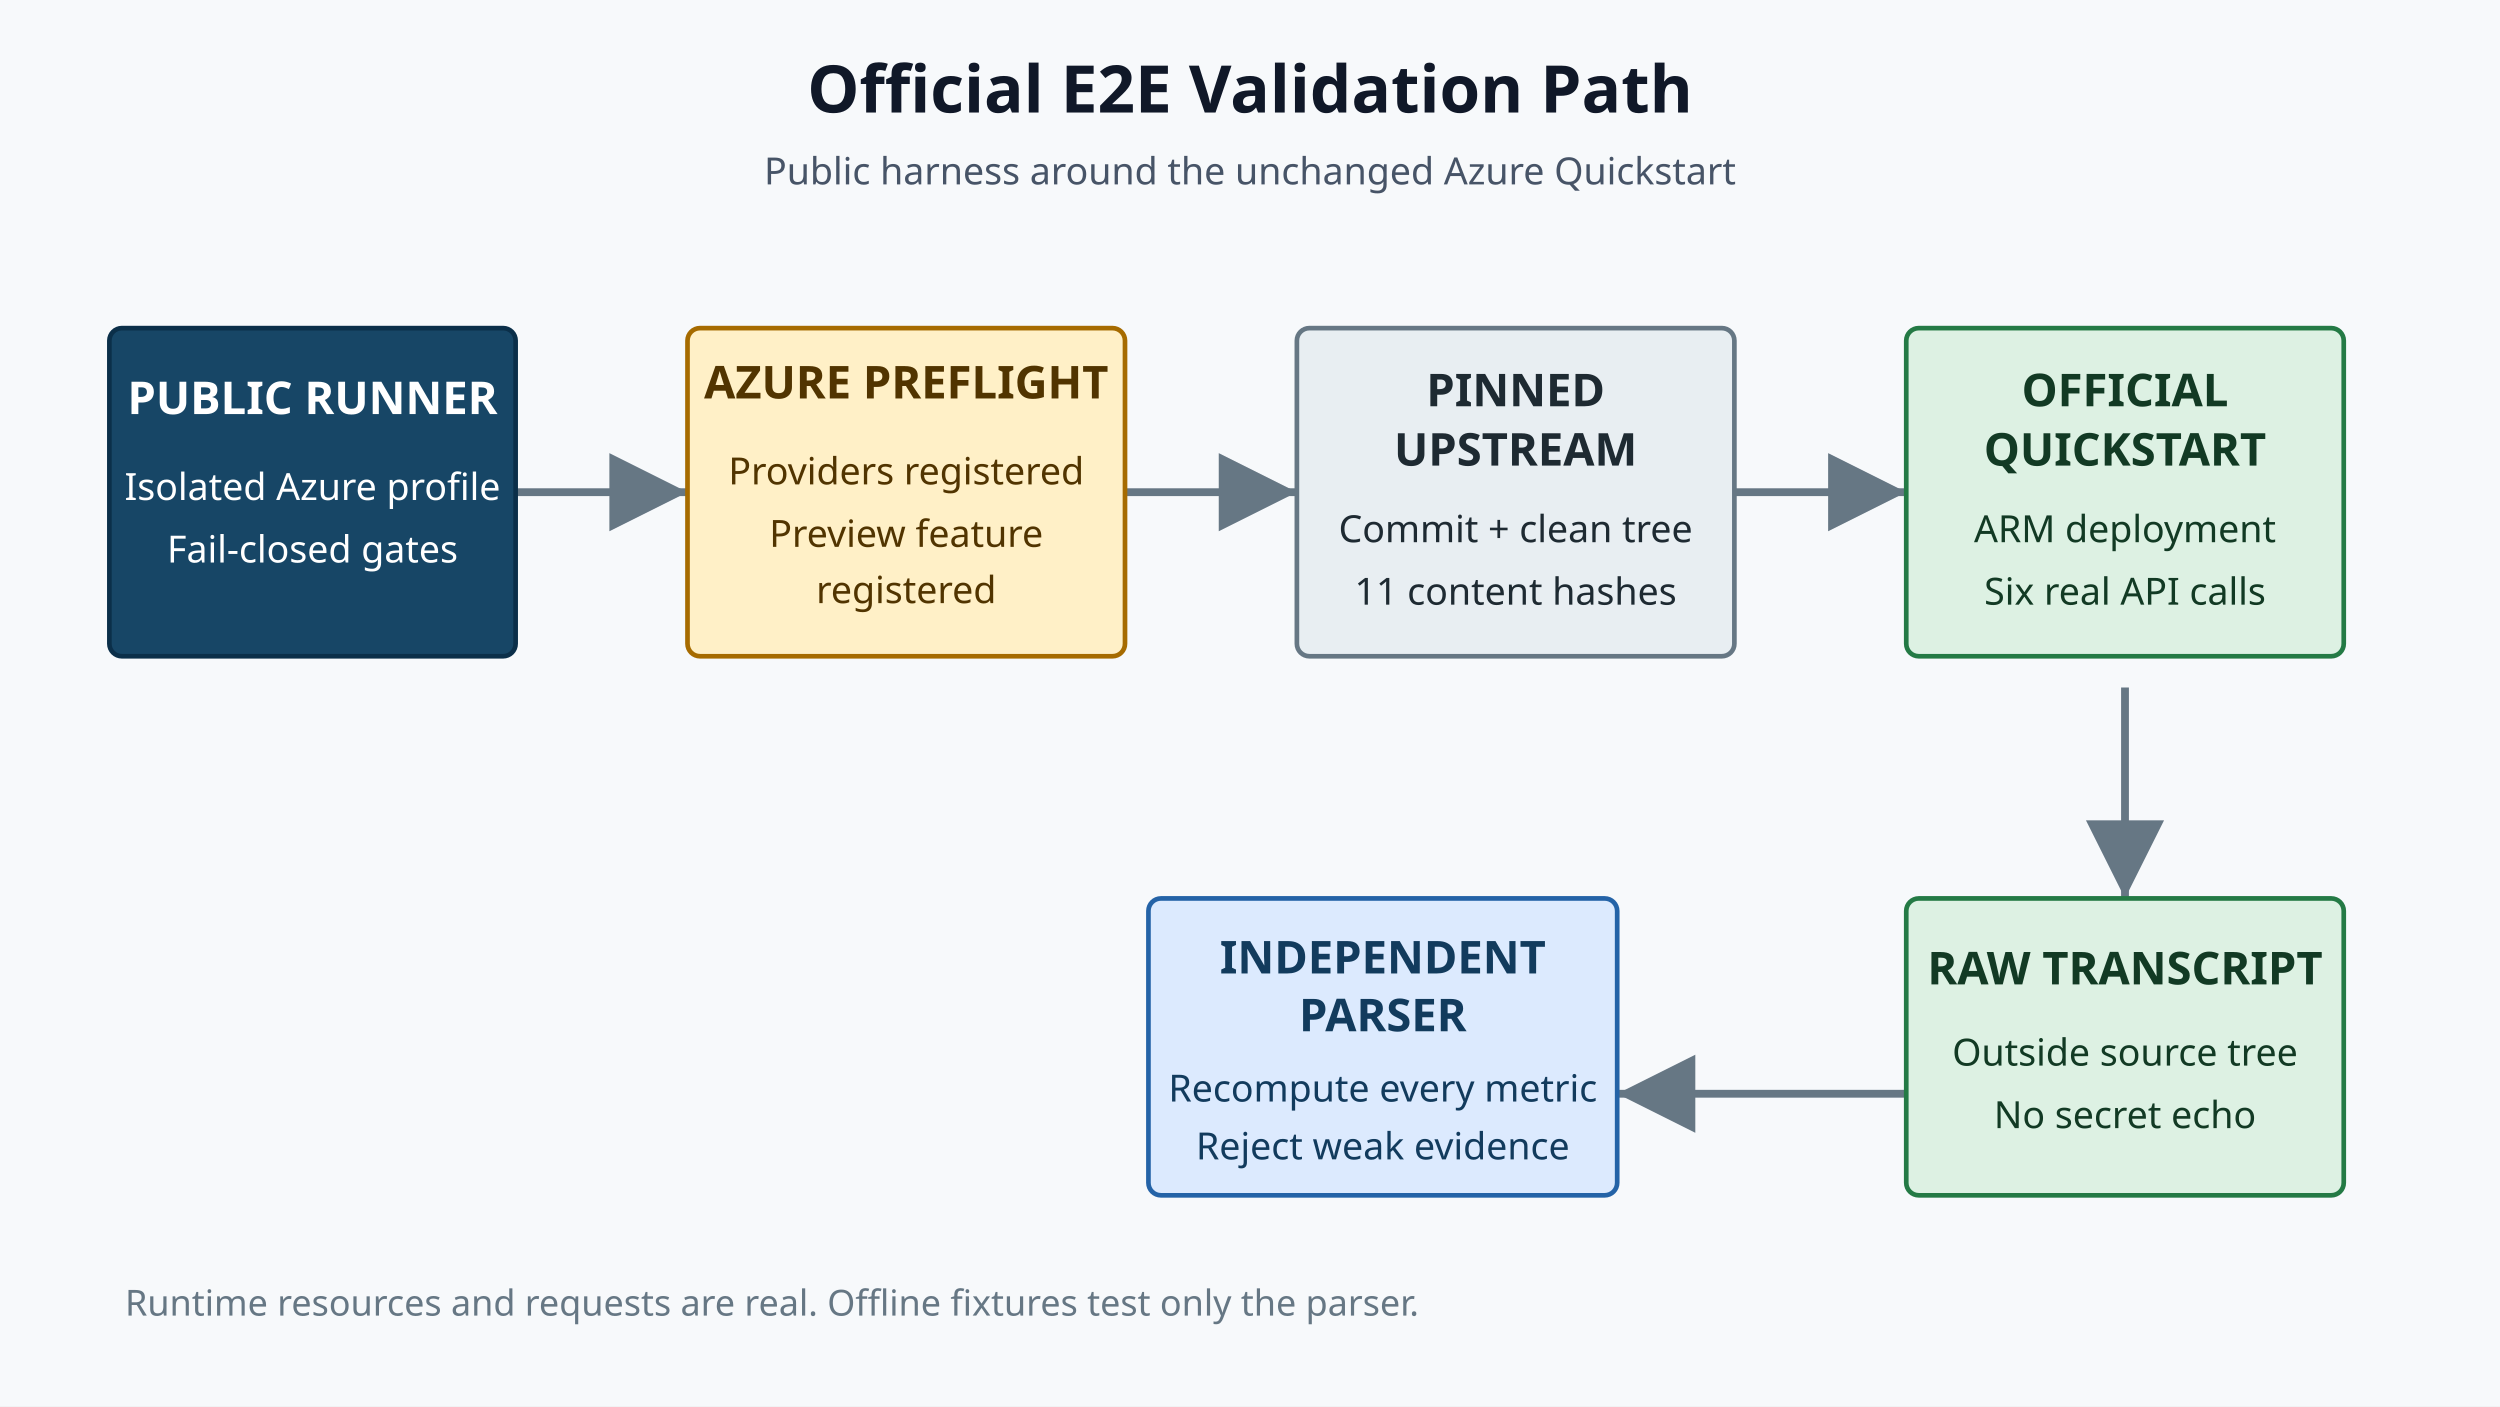
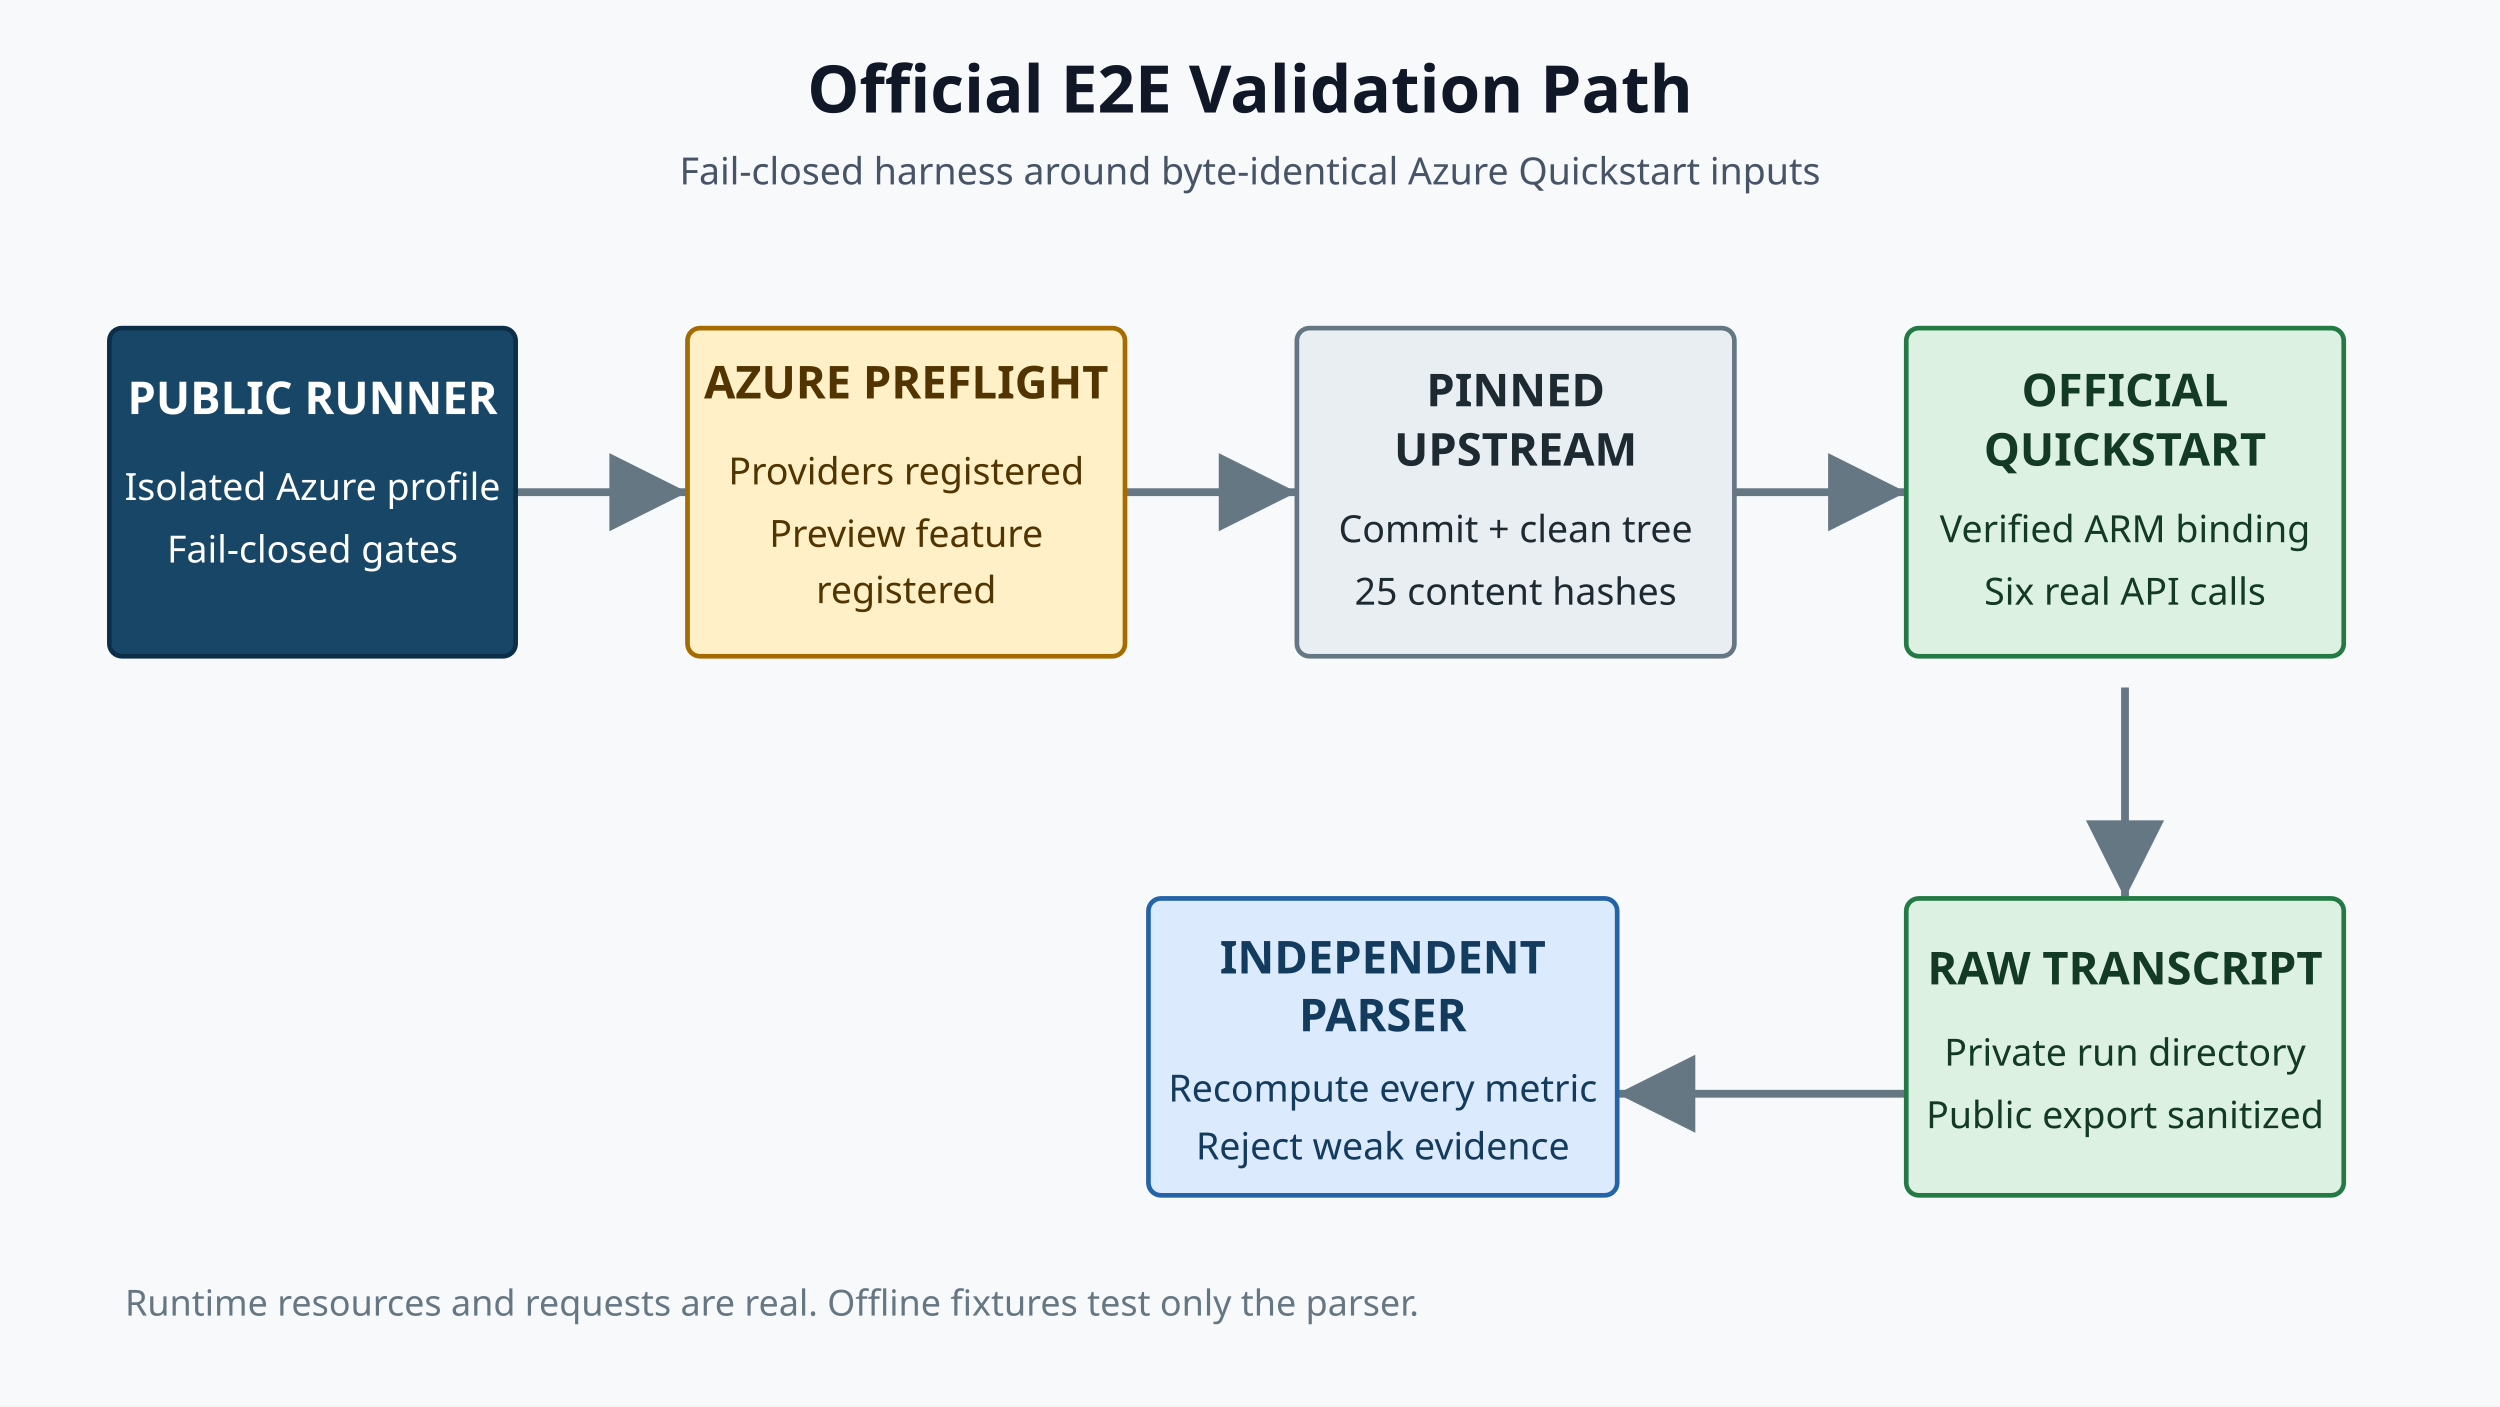
<svg xmlns="http://www.w3.org/2000/svg" width="1600" height="900" viewBox="0 0 1600 900" role="img" aria-labelledby="title desc">
  <defs>
    <marker id="arrow" markerWidth="12" markerHeight="12" refX="10" refY="5" orient="auto">
      <path d="M0 0 L10 5 L0 10 Z" fill="#667784" />
    </marker>
  </defs>
  <rect width="1600" height="900" fill="#f7f9fb" />
  <text x="800" y="72" text-anchor="middle" font-family="Segoe UI, sans-serif" font-size="42" font-weight="700" fill="#101828">Official E2E Validation Path</text>
-   <text x="800" y="118" text-anchor="middle" font-family="Segoe UI, sans-serif" font-size="24" fill="#475467">Public harness around the unchanged Azure Quickstart</text>
+   <text x="800" y="118" text-anchor="middle" font-family="Segoe UI, sans-serif" font-size="24" fill="#475467">Fail-closed harness around byte-identical Azure Quickstart inputs</text>
  <g fill="none" stroke="#667784" stroke-width="5" marker-end="url(#arrow)">
    <path d="M330 315 H440" />
    <path d="M720 315 H830" />
    <path d="M1110 315 H1220" />
    <path d="M1360 440 V575" />
    <path d="M1220 700 H1035" />
  </g>
  <g font-family="Segoe UI, sans-serif" text-anchor="middle">
    <g>
      <rect x="70" y="210" width="260" height="210" rx="8" fill="#174666" stroke="#0b2f49" stroke-width="3" />
      <text x="200" y="265" font-size="29" font-weight="700" fill="white">PUBLIC RUNNER</text>
      <text x="200" y="320" font-size="24" fill="white">Isolated Azure profile</text>
      <text x="200" y="360" font-size="24" fill="white">Fail-closed gates</text>
    </g>
    <g>
      <rect x="440" y="210" width="280" height="210" rx="8" fill="#fff0c7" stroke="#a66b00" stroke-width="3" />
      <text x="580" y="255" font-size="29" font-weight="700" fill="#513400">AZURE PREFLIGHT</text>
      <text x="580" y="310" font-size="24" fill="#513400">Providers registered</text>
      <text x="580" y="350" font-size="24" fill="#513400">Preview feature</text>
      <text x="580" y="386" font-size="24" fill="#513400">registered</text>
    </g>
    <g>
      <rect x="830" y="210" width="280" height="210" rx="8" fill="#e8eef2" stroke="#667784" stroke-width="3" />
      <text x="970" y="260" font-size="29" font-weight="700" fill="#1e2a32">PINNED</text>
      <text x="970" y="298" font-size="29" font-weight="700" fill="#1e2a32">UPSTREAM</text>
      <text x="970" y="347" font-size="24" fill="#1e2a32">Commit + clean tree</text>
-       <text x="970" y="387" font-size="24" fill="#1e2a32">11 content hashes</text>
+       <text x="970" y="387" font-size="24" fill="#1e2a32">25 content hashes</text>
    </g>
    <g>
      <rect x="1220" y="210" width="280" height="210" rx="8" fill="#ddf1e3" stroke="#247a45" stroke-width="3" />
      <text x="1360" y="260" font-size="29" font-weight="700" fill="#123a24">OFFICIAL</text>
      <text x="1360" y="298" font-size="29" font-weight="700" fill="#123a24">QUICKSTART</text>
-       <text x="1360" y="347" font-size="24" fill="#123a24">ARM deployment</text>
+       <text x="1360" y="347" font-size="24" fill="#123a24">Verified ARM binding</text>
      <text x="1360" y="387" font-size="24" fill="#123a24">Six real API calls</text>
    </g>
    <g>
      <rect x="1220" y="575" width="280" height="190" rx="8" fill="#ddf1e3" stroke="#247a45" stroke-width="3" />
      <text x="1360" y="630" font-size="29" font-weight="700" fill="#123a24">RAW TRANSCRIPT</text>
-       <text x="1360" y="682" font-size="24" fill="#123a24">Outside source tree</text>
-       <text x="1360" y="722" font-size="24" fill="#123a24">No secret echo</text>
+       <text x="1360" y="682" font-size="24" fill="#123a24">Private run directory</text>
+       <text x="1360" y="722" font-size="24" fill="#123a24">Public export sanitized</text>
    </g>
    <g>
      <rect x="735" y="575" width="300" height="190" rx="8" fill="#dceafe" stroke="#2463a7" stroke-width="3" />
      <text x="885" y="623" font-size="29" font-weight="700" fill="#123b5d">INDEPENDENT</text>
      <text x="885" y="660" font-size="29" font-weight="700" fill="#123b5d">PARSER</text>
      <text x="885" y="705" font-size="24" fill="#123b5d">Recompute every metric</text>
      <text x="885" y="742" font-size="24" fill="#123b5d">Reject weak evidence</text>
    </g>
  </g>
  <text x="80" y="842" font-family="Segoe UI, sans-serif" font-size="23" fill="#667784">Runtime resources and requests are real. Offline fixtures test only the parser.</text>
</svg>
